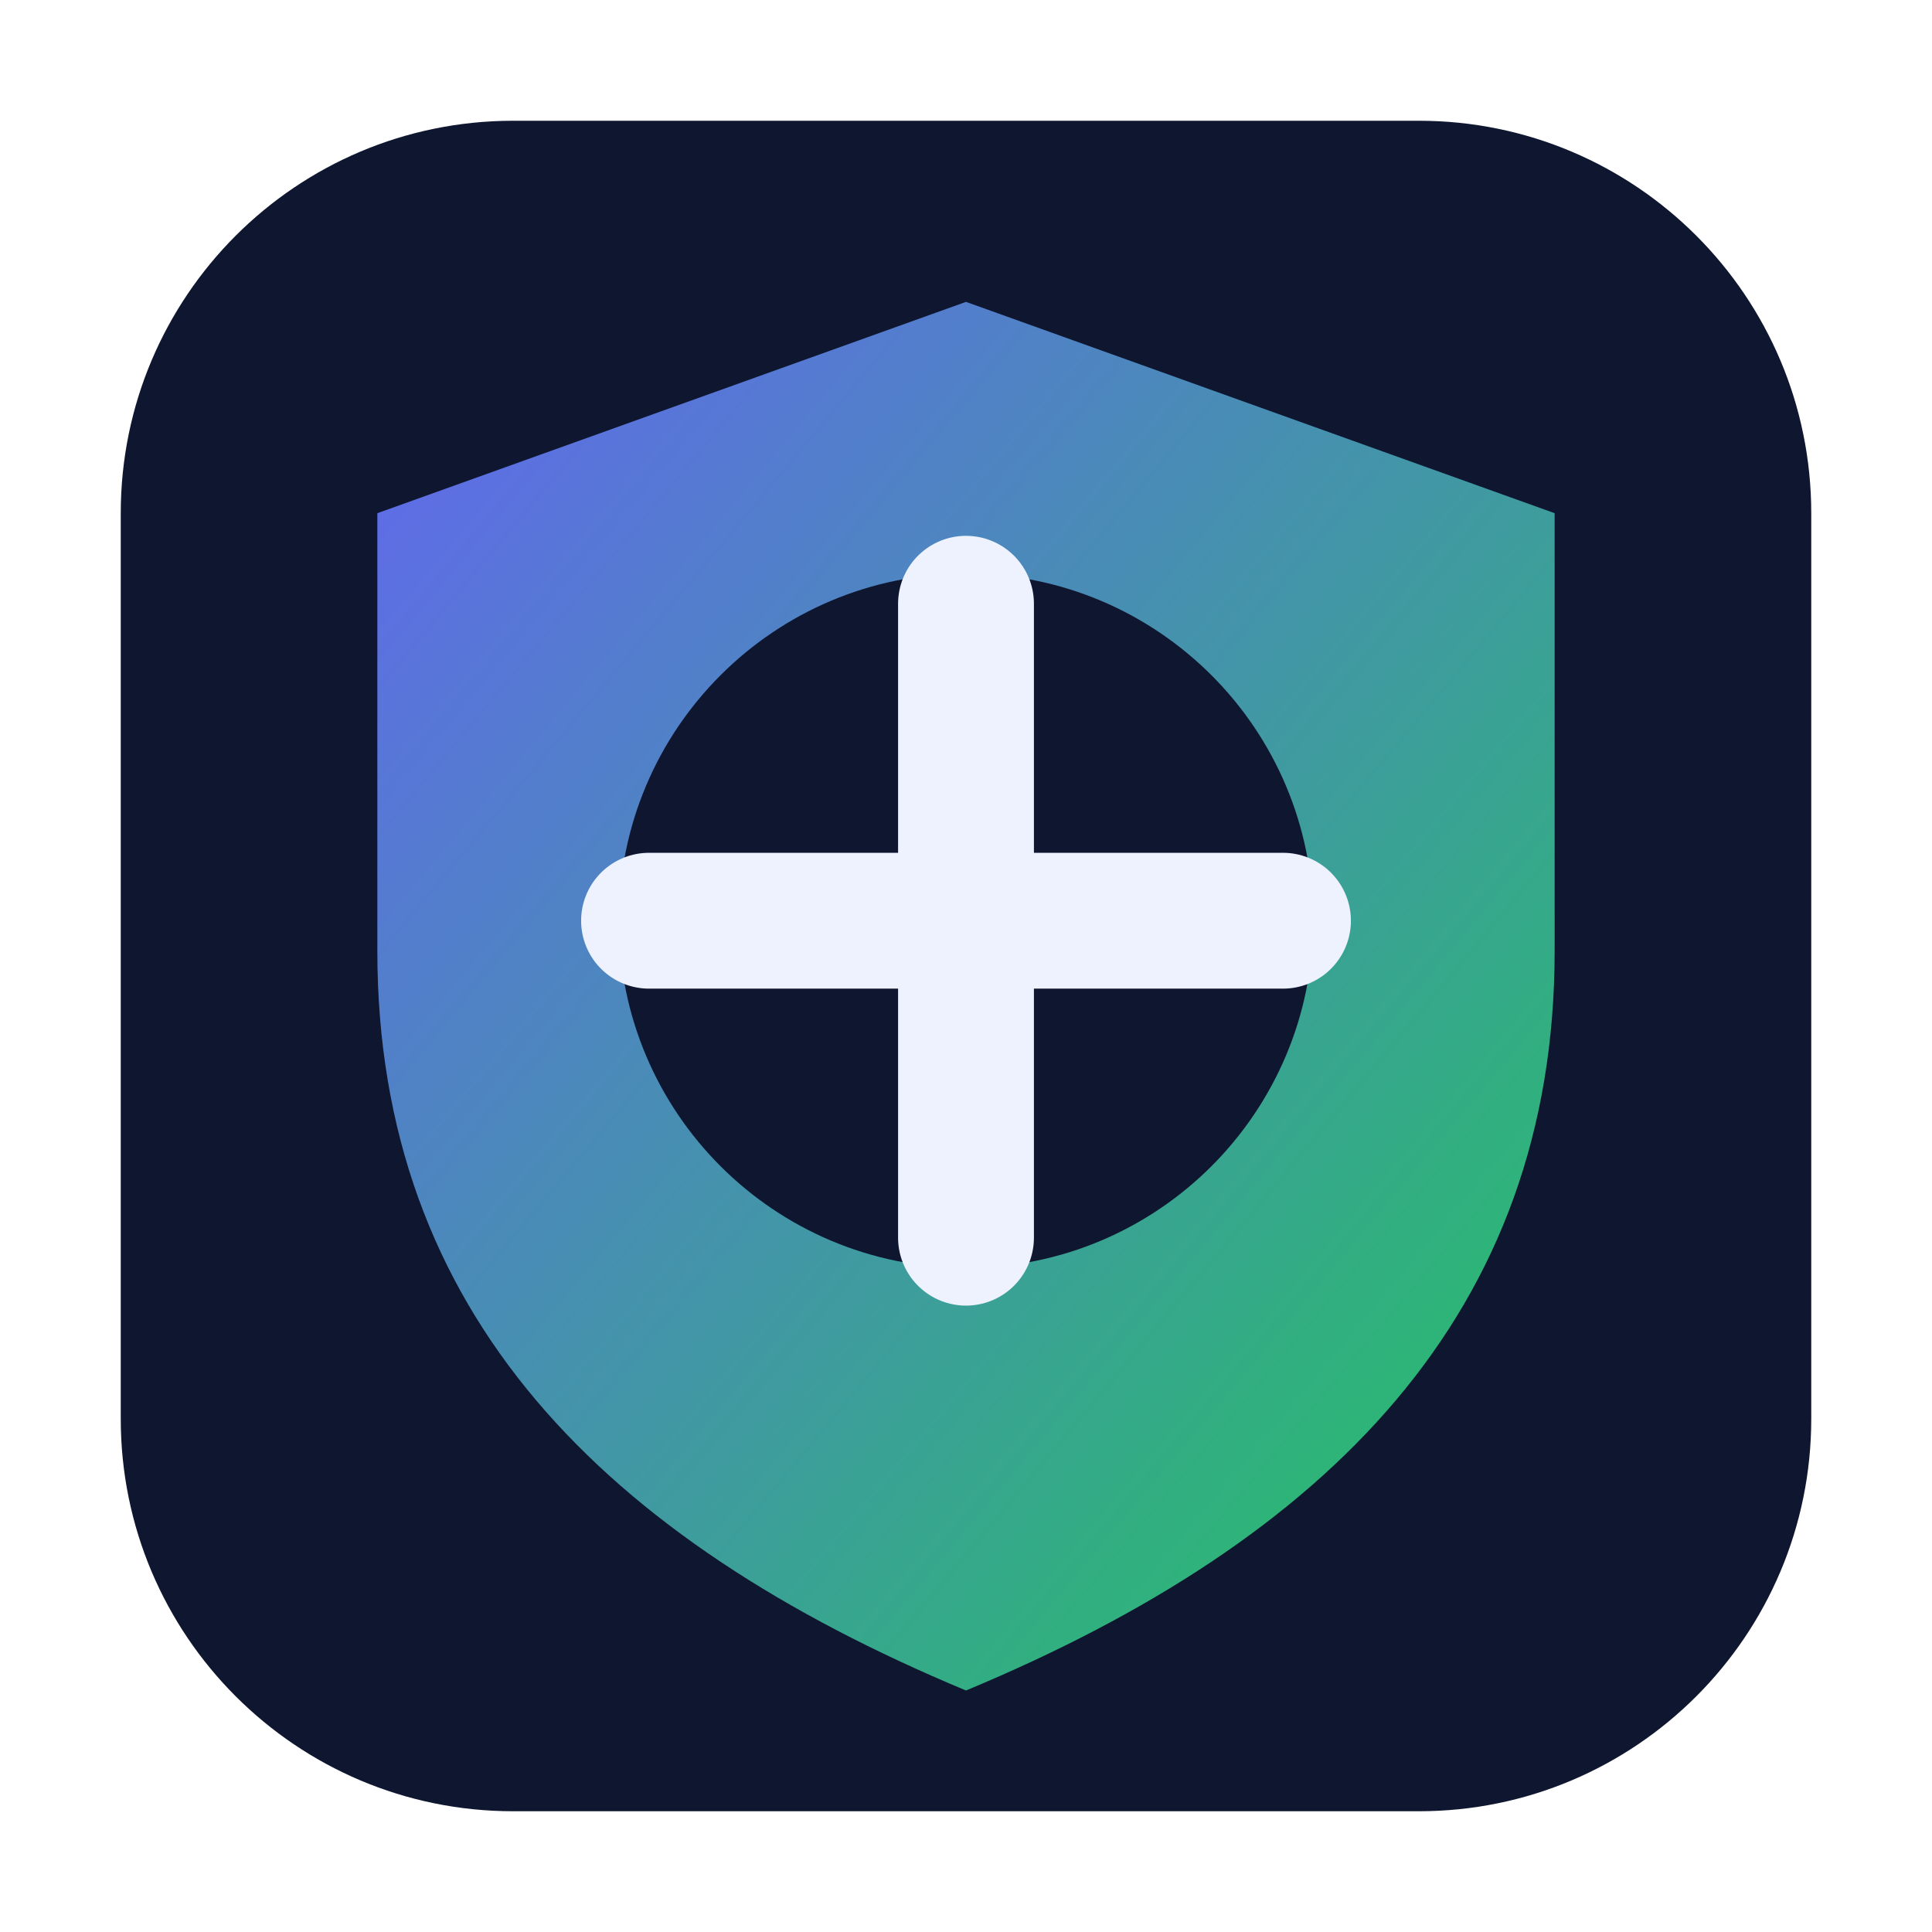
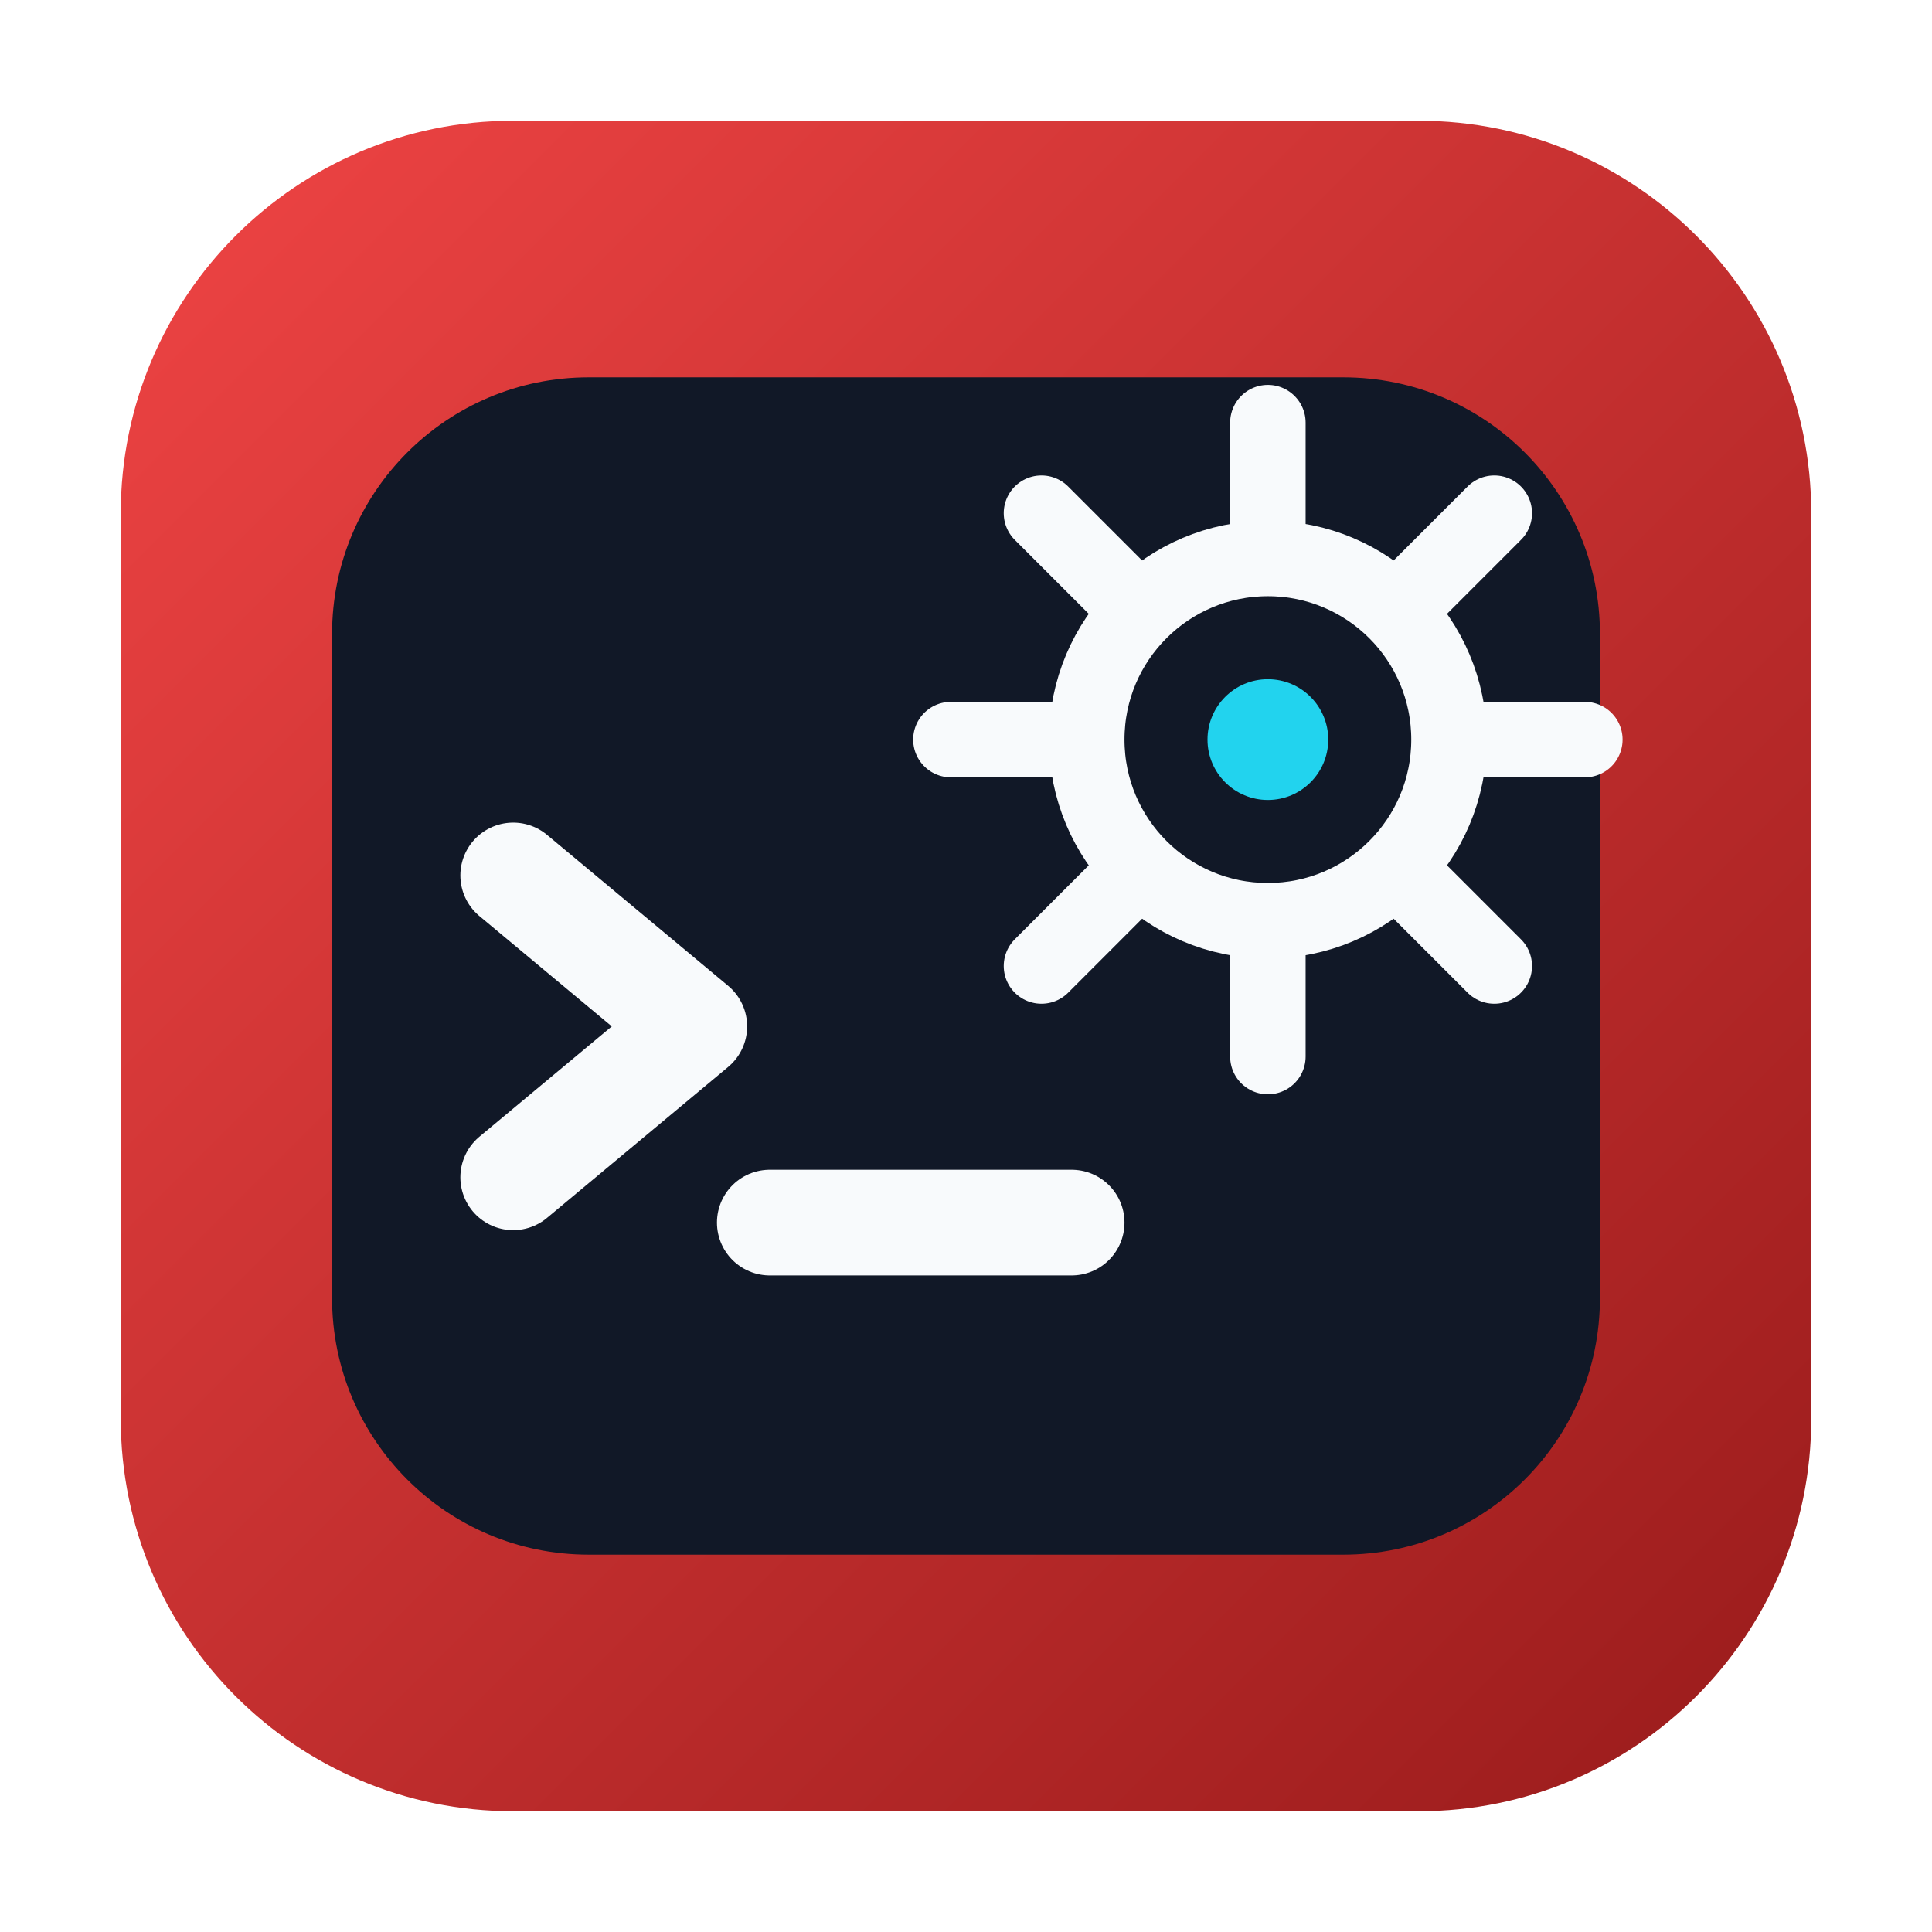
<svg xmlns="http://www.w3.org/2000/svg" viewBox="0 0 128 128">
  <defs>
-     <linearGradient id="g" x1="0" y1="0" x2="1" y2="1">
-       <stop stop-color="#6366f1" />
-       <stop offset="1" stop-color="#22c55e" />
+     <linearGradient id="bg" x1="0" y1="0" x2="1" y2="1">
+       <stop stop-color="#ef4444" />
+       <stop offset="1" stop-color="#991b1b" />
    </linearGradient>
  </defs>
-   <rect x="8" y="8" width="112" height="112" rx="26" fill="#0f1630" />
-   <path d="M64 20 103 34v29c0 24-15 39-39 49C40 102 25 87 25 63V34z" fill="url(#g)" />
-   <circle cx="64" cy="61" r="23" fill="#0f1630" />
-   <path d="M64 40v42M43 61h42" stroke="#eef2ff" stroke-width="9" stroke-linecap="round" />
+   <rect x="8" y="8" width="112" height="112" rx="26" fill="url(#bg)" />
+   <rect x="22" y="25" width="84" height="78" rx="17" fill="#111827" />
+   <path d="M34 58 46 68 34 78" fill="none" stroke="#f8fafc" stroke-width="7" stroke-linecap="round" stroke-linejoin="round" />
+   <path d="M51 81h20" stroke="#f8fafc" stroke-width="7" stroke-linecap="round" />
+   <g fill="none" stroke="#f8fafc" stroke-width="5" stroke-linecap="round">
+     <circle cx="84" cy="49" r="12" />
+     <path d="M84 28v7M84 63v7M63 49h7M98 49h7M69 34l5 5M94 59l5 5M99 34l-5 5M74 59l-5 5" />
+   </g>
+   <circle cx="84" cy="49" r="4" fill="#22d3ee" />
</svg>
